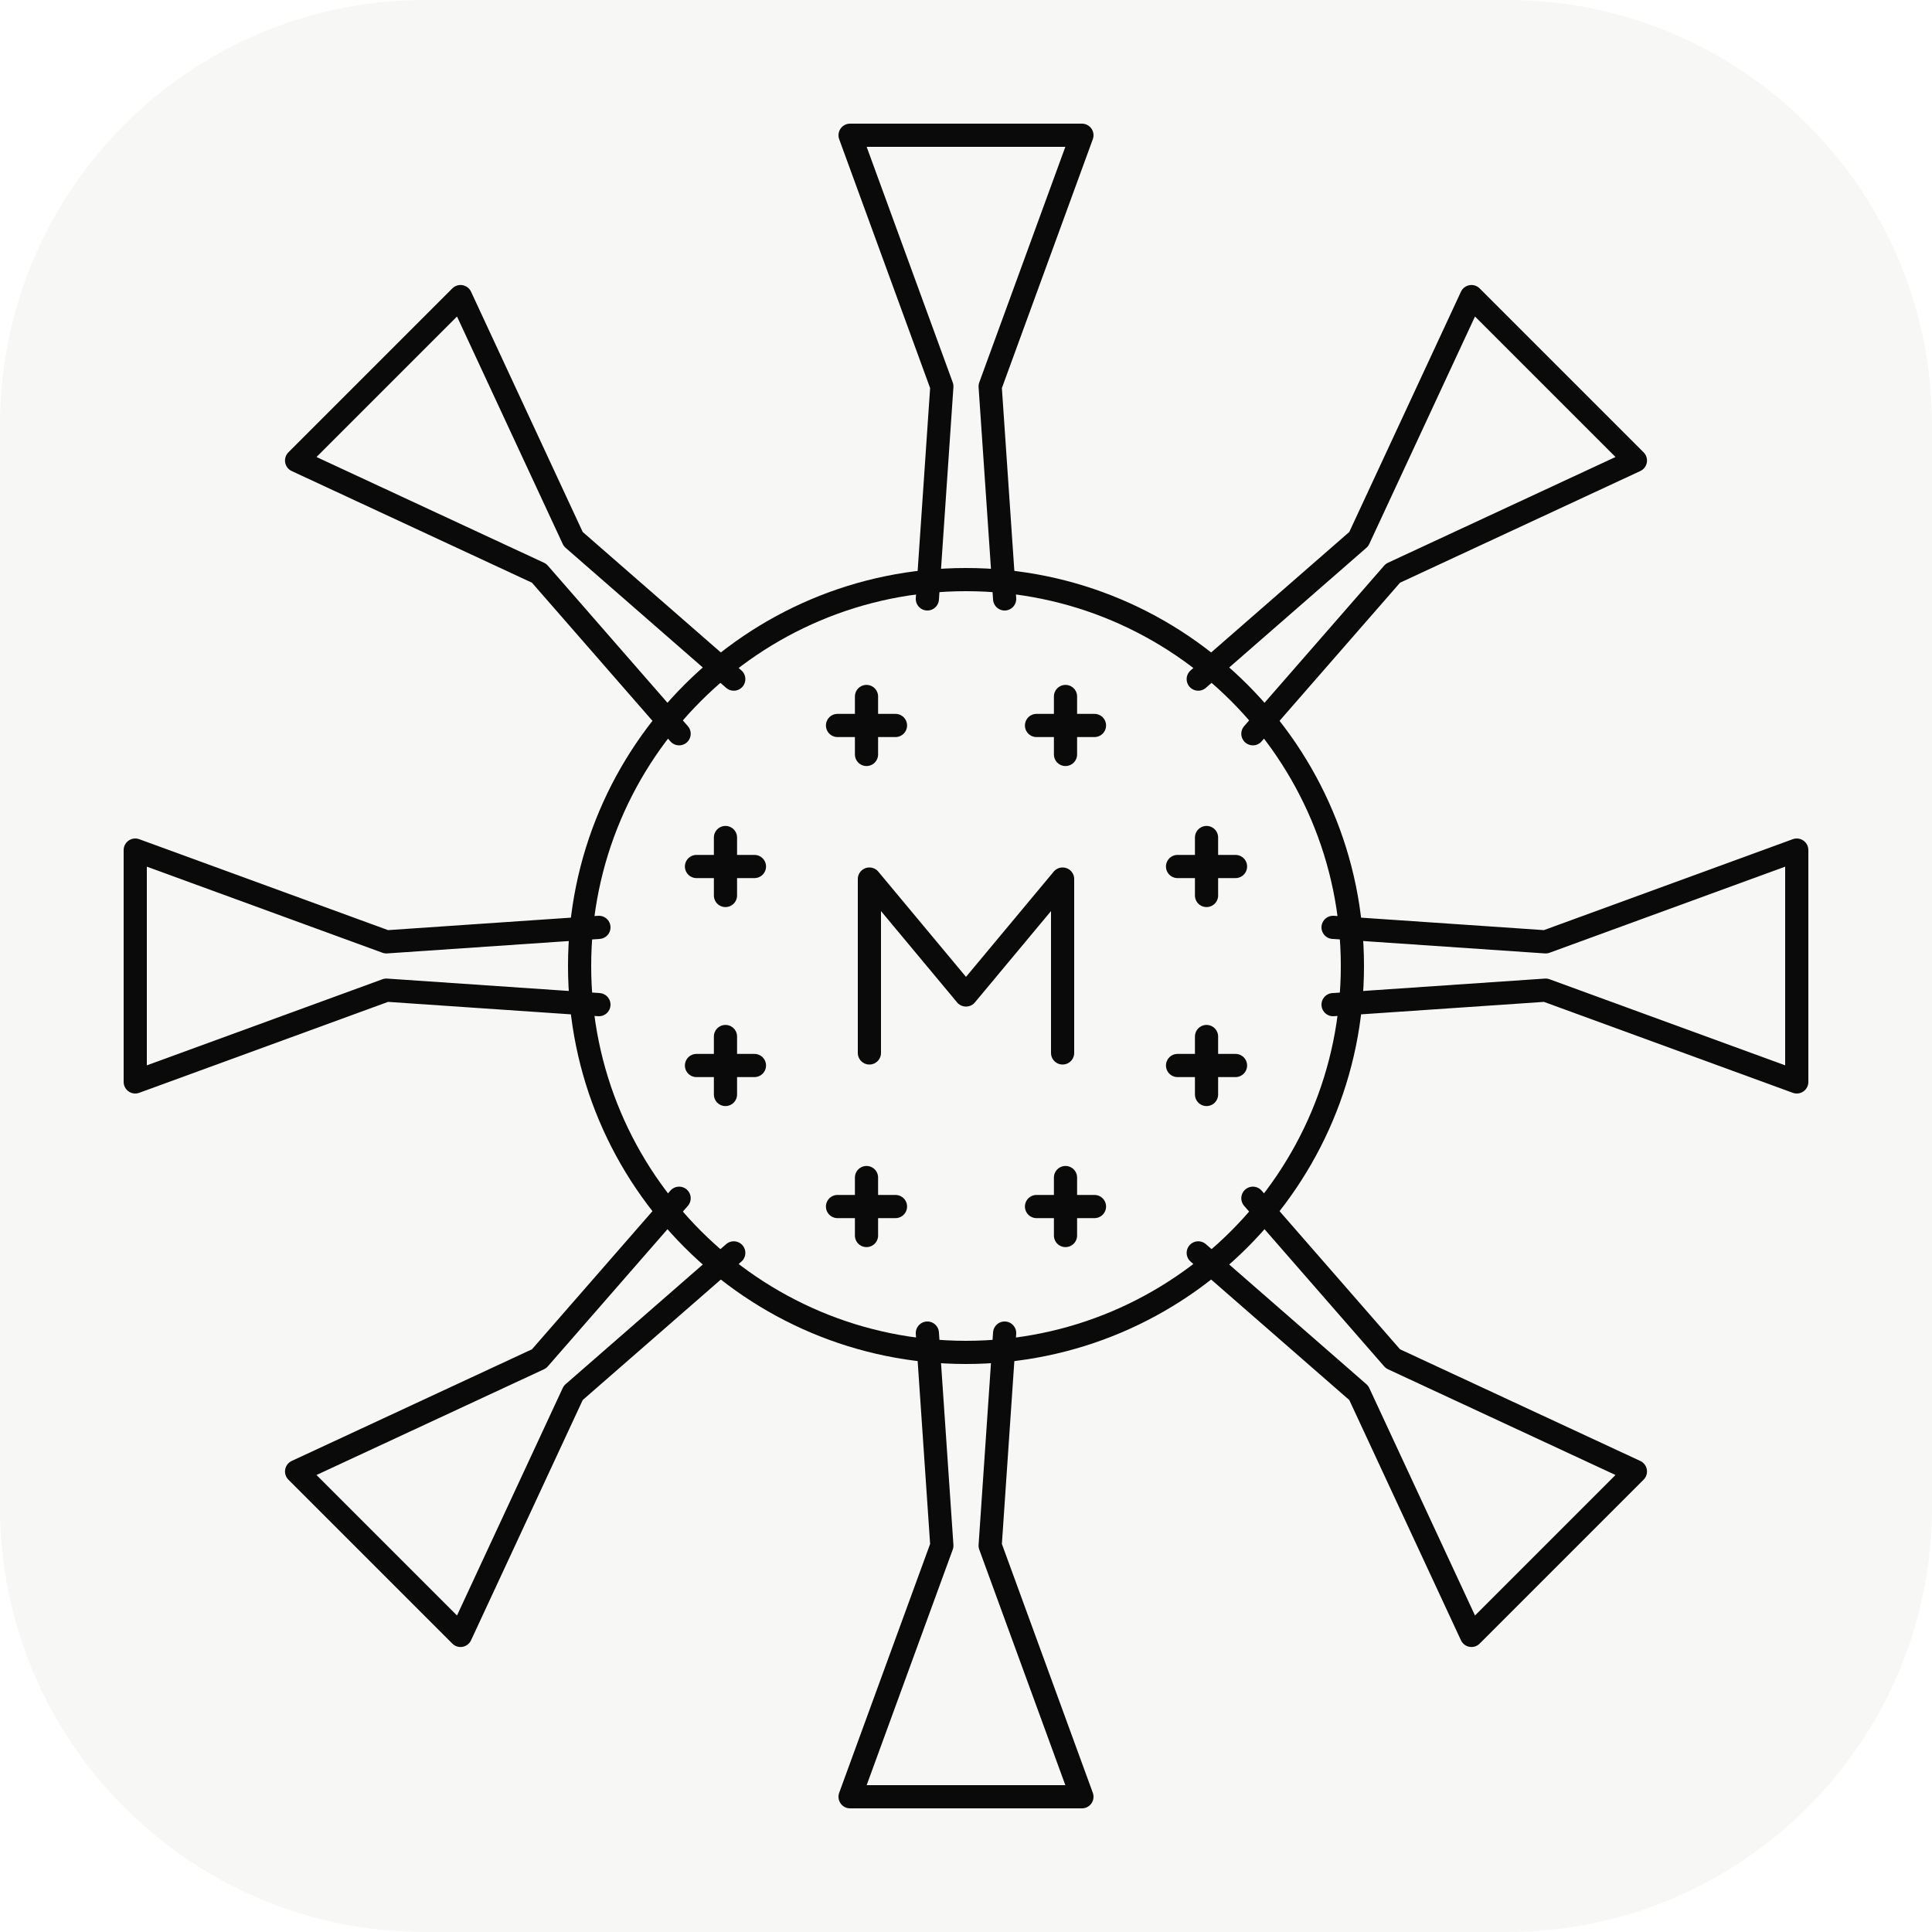
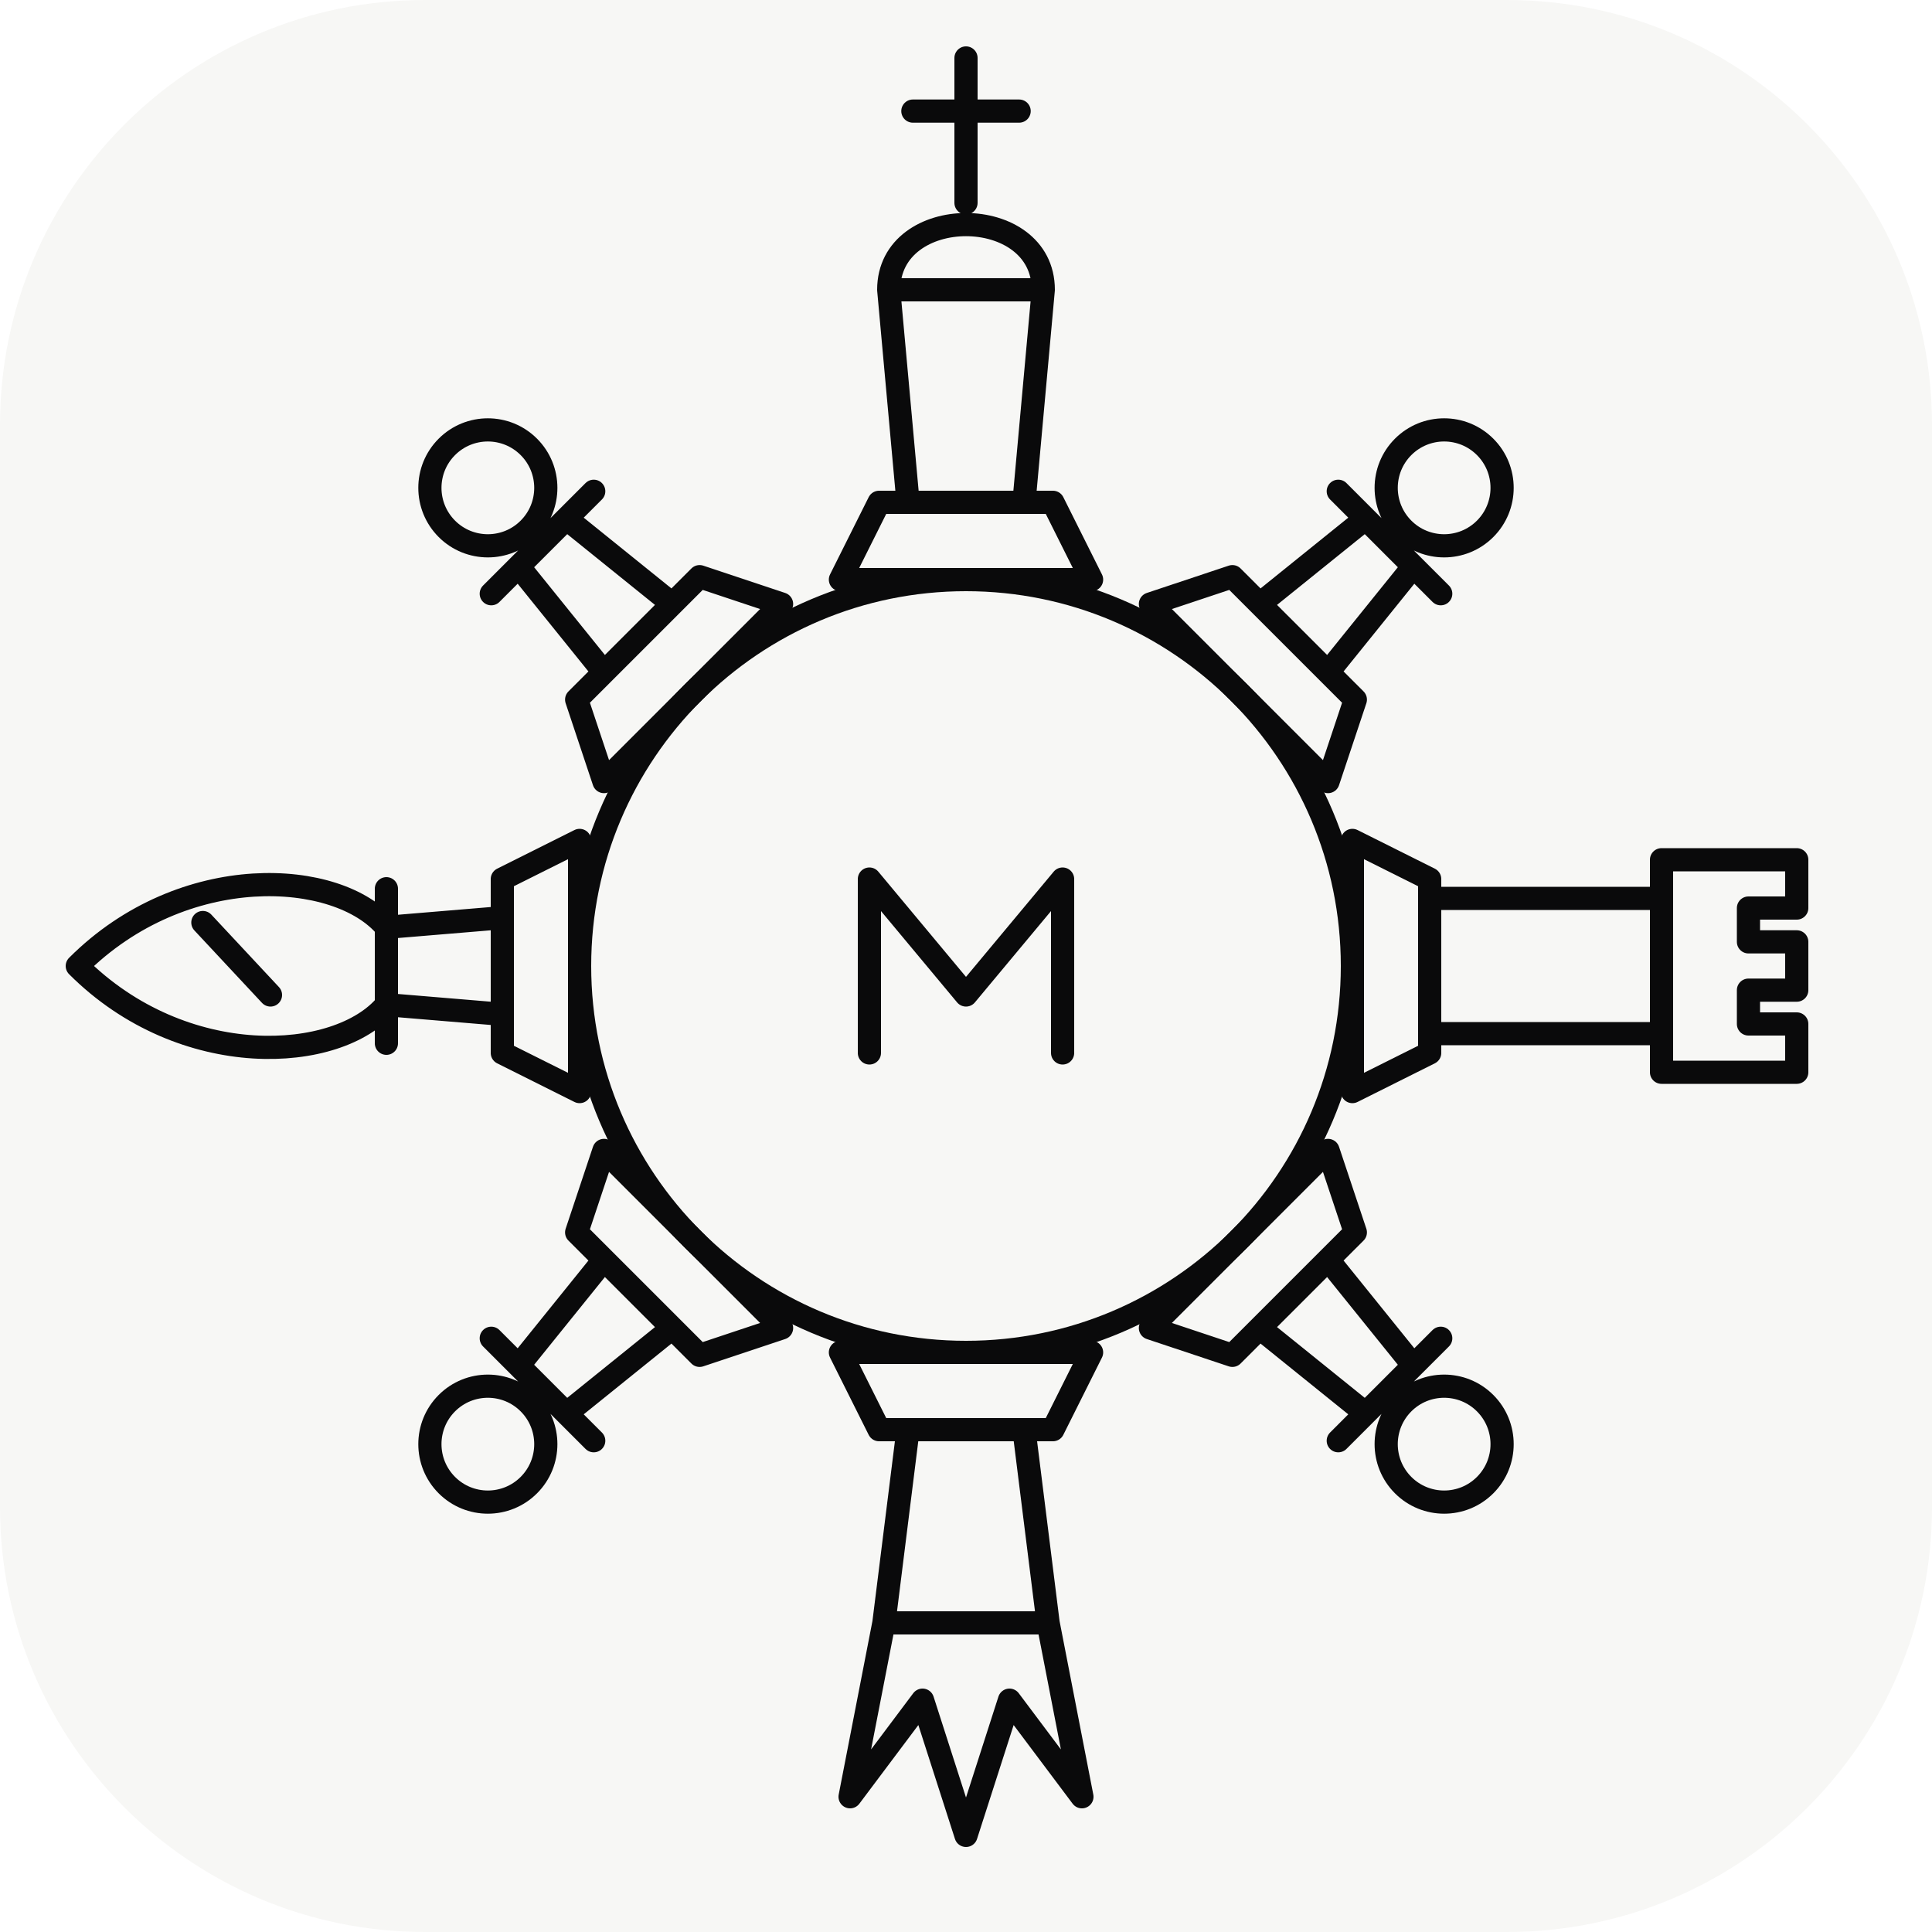
<svg xmlns="http://www.w3.org/2000/svg" viewBox="0 0 200 200" color="#0a0a0b">
  <rect width="200" height="200" rx="44" fill="#f7f7f5" />
  <g fill="none" stroke="currentColor" stroke-width="2.4" stroke-linecap="round" stroke-linejoin="round">
-     <path d="M96 62 L97.5 40 L88 14 H112 L102.5 40 L104 62" transform="rotate(0 100 100)" />
-     <path d="M96 62 L97.5 40 L88 14 H112 L102.5 40 L104 62" transform="rotate(45 100 100)" />
-     <path d="M96 62 L97.5 40 L88 14 H112 L102.5 40 L104 62" transform="rotate(90 100 100)" />
-     <path d="M96 62 L97.5 40 L88 14 H112 L102.5 40 L104 62" transform="rotate(135 100 100)" />
-     <path d="M96 62 L97.5 40 L88 14 H112 L102.5 40 L104 62" transform="rotate(180 100 100)" />
-     <path d="M96 62 L97.5 40 L88 14 H112 L102.5 40 L104 62" transform="rotate(225 100 100)" />
-     <path d="M96 62 L97.5 40 L88 14 H112 L102.5 40 L104 62" transform="rotate(270 100 100)" />
-     <path d="M96 62 L97.5 40 L88 14 H112 L102.5 40 L104 62" transform="rotate(315 100 100)" />
+     <path d="M87 60 L91 52 H109 L113 60 Z M94 52 L92 30 M106 52 L108 30 M92 30 C92 21 108 21 108 30 Z M100 21 V6 M94.5 11.5 H105.5" transform="rotate(0 100 100)" />
+     <path d="M87 60 L91 52 H109 L113 60 Z M95 52 L96.5 38 M105 52 L103.5 38 M92.5 38 H107.5 M100 36 m-6 -6 a6 6 0 1 0 12 0 a6 6 0 1 0 -12 0" transform="rotate(45 100 100)" />
+     <path d="M87 60 L91 52 H109 L113 60 Z M93 52 V28 M107 52 V28 M89 28 V14 H94 V19 H97.5 V14 H102.5 V19 H106 V14 H111 V28 Z" transform="rotate(90 100 100)" />
+     <path d="M87 60 L91 52 H109 L113 60 Z M95 52 L96.5 38 M105 52 L103.5 38 M92.5 38 H107.5 M100 36 m-6 -6 a6 6 0 1 0 12 0 a6 6 0 1 0 -12 0" transform="rotate(135 100 100)" />
+     <path d="M87 60 L91 52 H109 L113 60 Z M94 52 L91.5 32 M106 52 L108.5 32 M91.5 32 L88 14 L95.5 24 L100 10 L104.5 24 L112 14 L108.5 32 Z" transform="rotate(180 100 100)" />
+     <path d="M87 60 L91 52 H109 L113 60 Z M95 52 L96.5 38 M105 52 L103.5 38 M92.5 38 H107.5 M100 36 m-6 -6 a6 6 0 1 0 12 0 a6 6 0 1 0 -12 0" transform="rotate(225 100 100)" />
+     <path d="M87 60 L91 52 H109 L113 60 Z M95 52 L96 40 M105 52 L104 40 M92 40 H108 M100 8 C89 19 90 35 96 40 H104 C110 35 111 19 100 8 Z M104.5 21 L97 28" transform="rotate(270 100 100)" />
+     <path d="M87 60 L91 52 H109 L113 60 Z M95 52 L96.5 38 M105 52 L103.5 38 M92.5 38 H107.5 M100 36 m-6 -6 a6 6 0 1 0 12 0 a6 6 0 1 0 -12 0" transform="rotate(315 100 100)" />
    <circle cx="100" cy="100" r="40" />
-     <path d="M107.3 75.1h6M110.3 72.1v6" />
-     <path d="M121.9 89.7h6M124.9 86.7v6" />
-     <path d="M121.9 110.3h6M124.9 107.3v6" />
-     <path d="M107.3 124.9h6M110.3 121.9v6" />
-     <path d="M86.7 124.9h6M89.7 121.9v6" />
-     <path d="M72.1 110.3h6M75.1 107.3v6" />
-     <path d="M72.1 89.7h6M75.1 86.7v6" />
-     <path d="M86.7 75.1h6M89.7 72.1v6" />
    <path d="M90 109V91l10 12 10-12v18" />
  </g>
</svg>
